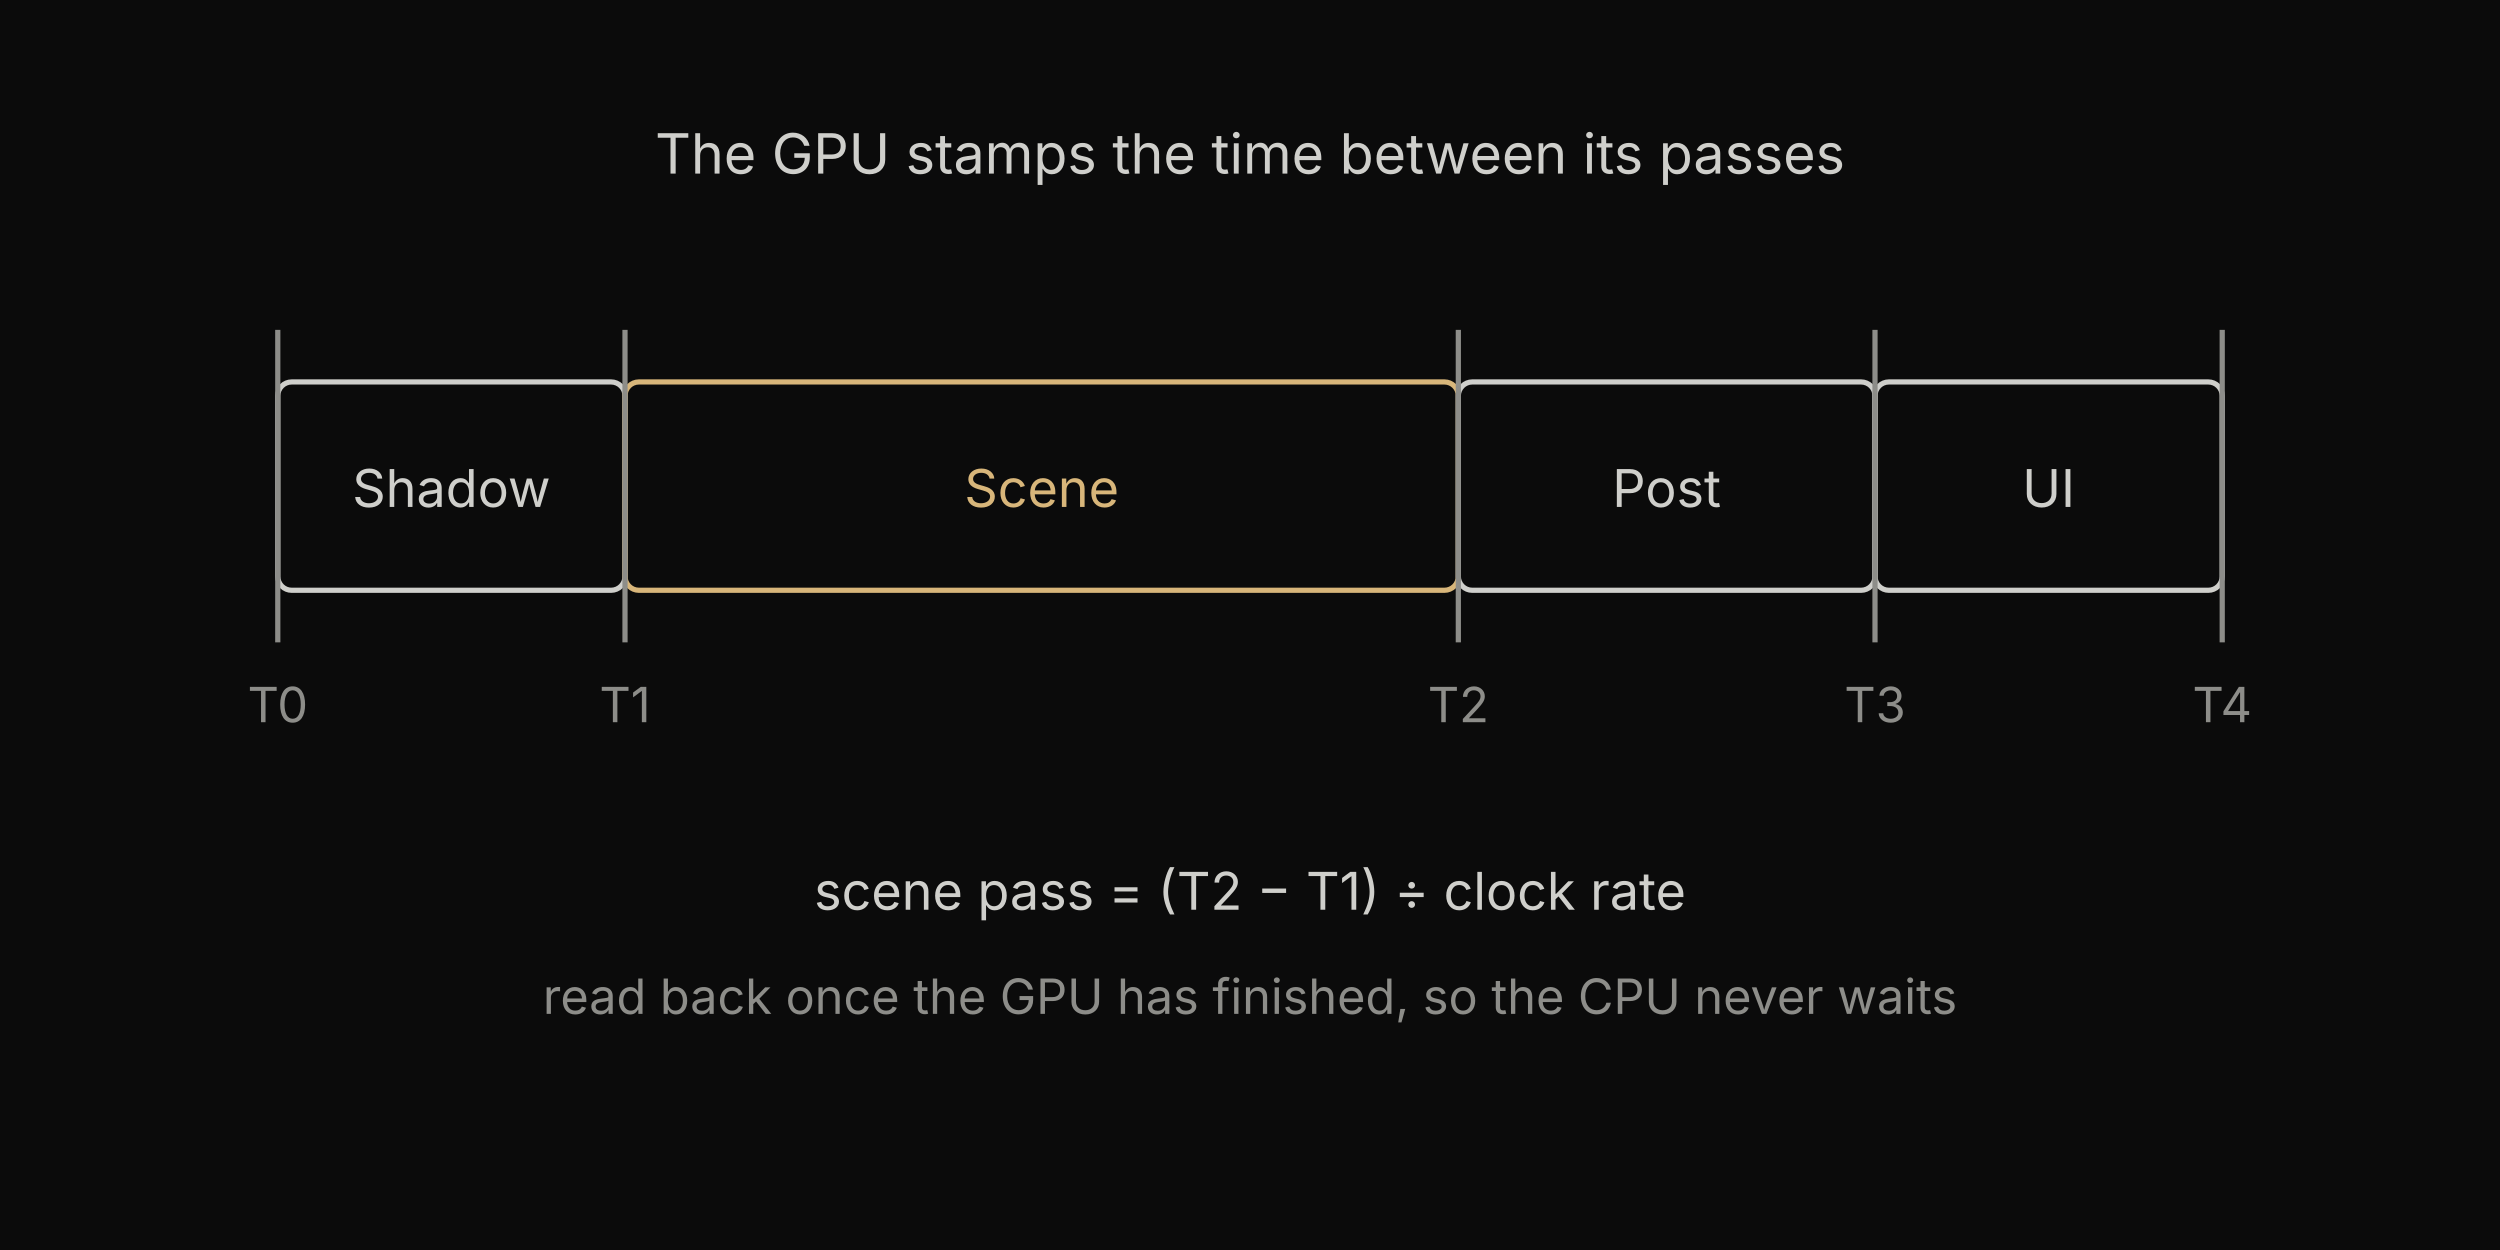
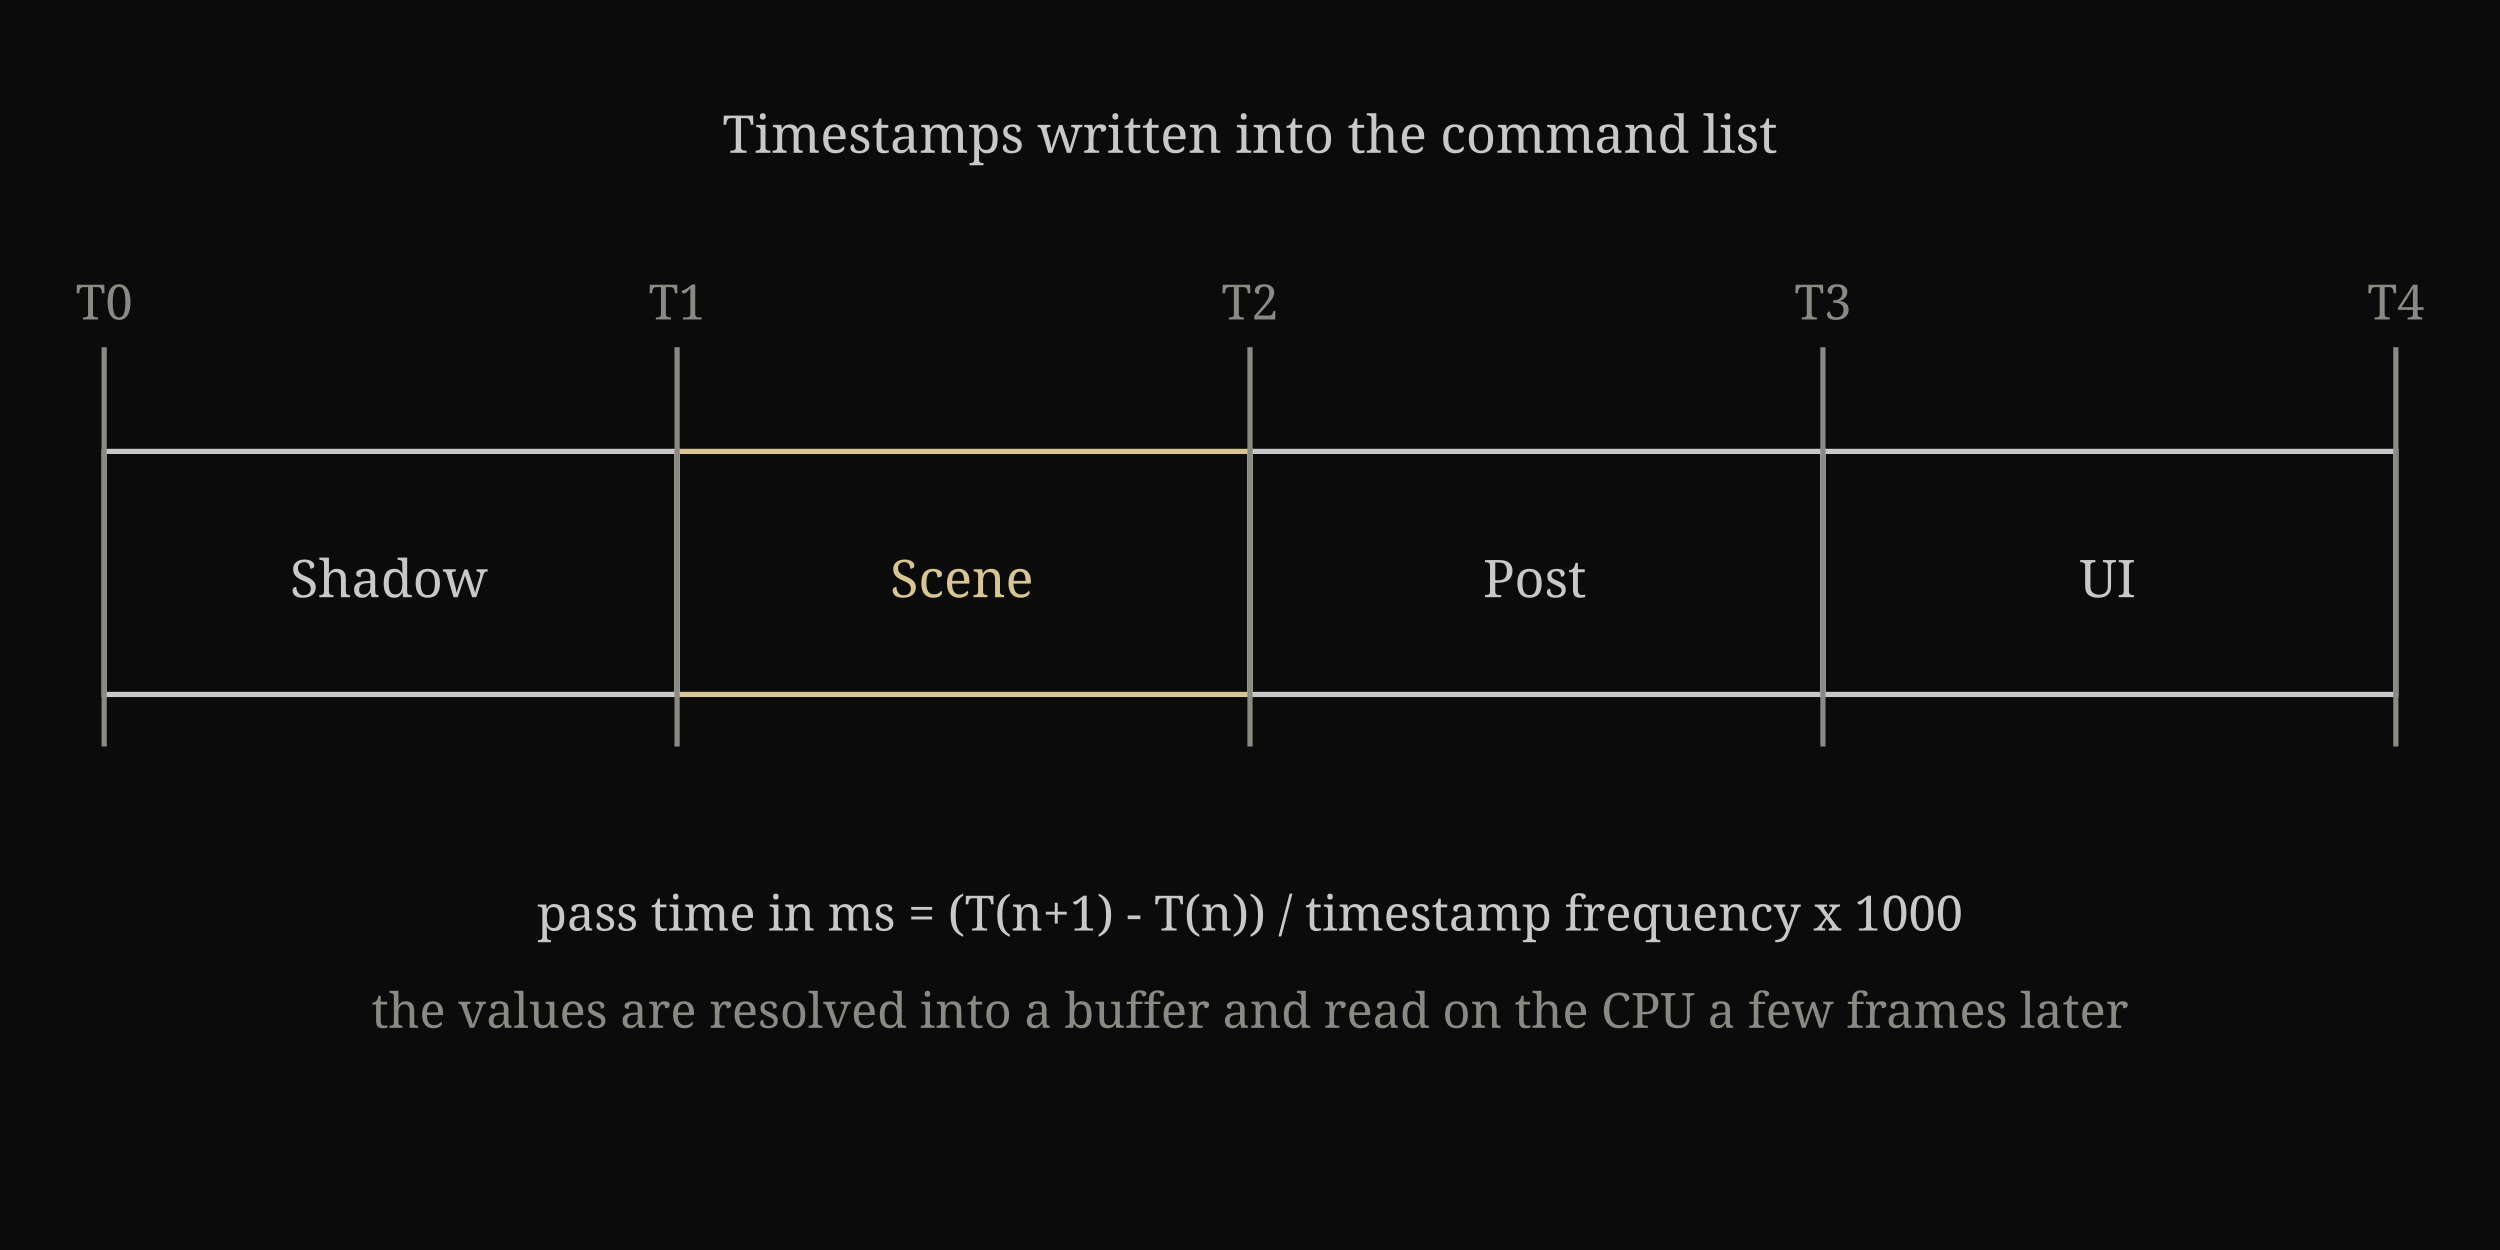
- <svg xmlns="http://www.w3.org/2000/svg" viewBox="0 0 720 360" width="720" height="360" font-family="Inter, sans-serif" font-size="15" role="img">
-   <defs>
-     <marker id="a" viewBox="0 0 10 10" refX="9" refY="5" markerWidth="8" markerHeight="8" orient="auto">
-       <path d="M0,0 L10,5 L0,10 z" fill="#8d8d89" />
-     </marker>
-   </defs>
+ <svg xmlns="http://www.w3.org/2000/svg" viewBox="0 0 720 360" width="720" height="360" font-family="Georgia, serif" font-size="15" role="img">
  <rect width="720" height="360" fill="#0b0b0b" />
-   <text x="360" y="50" text-anchor="middle" fill="#cfcfcb" font-size="16">The GPU stamps the time between its passes</text>
-   <g fill="none" stroke="#cfcfcb" stroke-width="1.5">
-     <rect x="80" y="110" width="100" height="60" rx="4" />
-     <rect x="180" y="110" width="240" height="60" rx="4" stroke="#d8b67a" />
-     <rect x="420" y="110" width="120" height="60" rx="4" />
-     <rect x="540" y="110" width="100" height="60" rx="4" />
+   <text x="360" y="44" text-anchor="middle" fill="#c8c8c8">Timestamps written into the command list</text>
+   <g fill="none" stroke="#c8c8c8" stroke-width="1.5">
+     <rect x="30" y="130" width="165" height="70" />
+     <rect x="195" y="130" width="165" height="70" stroke="#d9c591" />
+     <rect x="360" y="130" width="165" height="70" />
+     <rect x="525" y="130" width="165" height="70" />
  </g>
-   <g fill="#cfcfcb" text-anchor="middle">
-     <text x="130" y="146">Shadow</text>
-     <text x="300" y="146" fill="#d8b67a">Scene</text>
-     <text x="480" y="146">Post</text>
-     <text x="590" y="146">UI</text>
+   <g fill="#c8c8c8" text-anchor="middle">
+     <text x="112" y="172">Shadow</text>
+     <text x="277" y="172" fill="#d9c591">Scene</text>
+     <text x="442" y="172">Post</text>
+     <text x="607" y="172">UI</text>
  </g>
-   <g stroke="#8d8d89" stroke-width="1.5">
-     <line x1="80" y1="95" x2="80" y2="185" />
-     <line x1="180" y1="95" x2="180" y2="185" />
-     <line x1="420" y1="95" x2="420" y2="185" />
-     <line x1="540" y1="95" x2="540" y2="185" />
-     <line x1="640" y1="95" x2="640" y2="185" />
+   <g stroke="#8a8a84" stroke-width="1.5">
+     <line x1="30" y1="100" x2="30" y2="215" />
+     <line x1="195" y1="100" x2="195" y2="215" />
+     <line x1="360" y1="100" x2="360" y2="215" />
+     <line x1="525" y1="100" x2="525" y2="215" />
+     <line x1="690" y1="100" x2="690" y2="215" />
  </g>
-   <g fill="#8d8d89" text-anchor="middle" font-size="14">
-     <text x="80" y="208">T0</text>
-     <text x="180" y="208">T1</text>
-     <text x="420" y="208">T2</text>
-     <text x="540" y="208">T3</text>
-     <text x="640" y="208">T4</text>
+   <g fill="#8a8a84" text-anchor="middle" font-size="14">
+     <text x="30" y="92">T0</text>
+     <text x="195" y="92">T1</text>
+     <text x="360" y="92">T2</text>
+     <text x="525" y="92">T3</text>
+     <text x="690" y="92">T4</text>
  </g>
-   <text x="360" y="262" text-anchor="middle" fill="#cfcfcb">scene pass = (T2 − T1) ÷ clock rate</text>
-   <text x="360" y="292" text-anchor="middle" fill="#8d8d89" font-size="14">read back once the GPU has finished, so the CPU never waits</text>
+   <text x="360" y="268" text-anchor="middle" fill="#c8c8c8" font-size="14">pass time in ms = (T(n+1) - T(n)) / timestamp frequency x 1000</text>
+   <text x="360" y="296" text-anchor="middle" fill="#8a8a84" font-size="14">the values are resolved into a buffer and read on the CPU a few frames later</text>
</svg>
